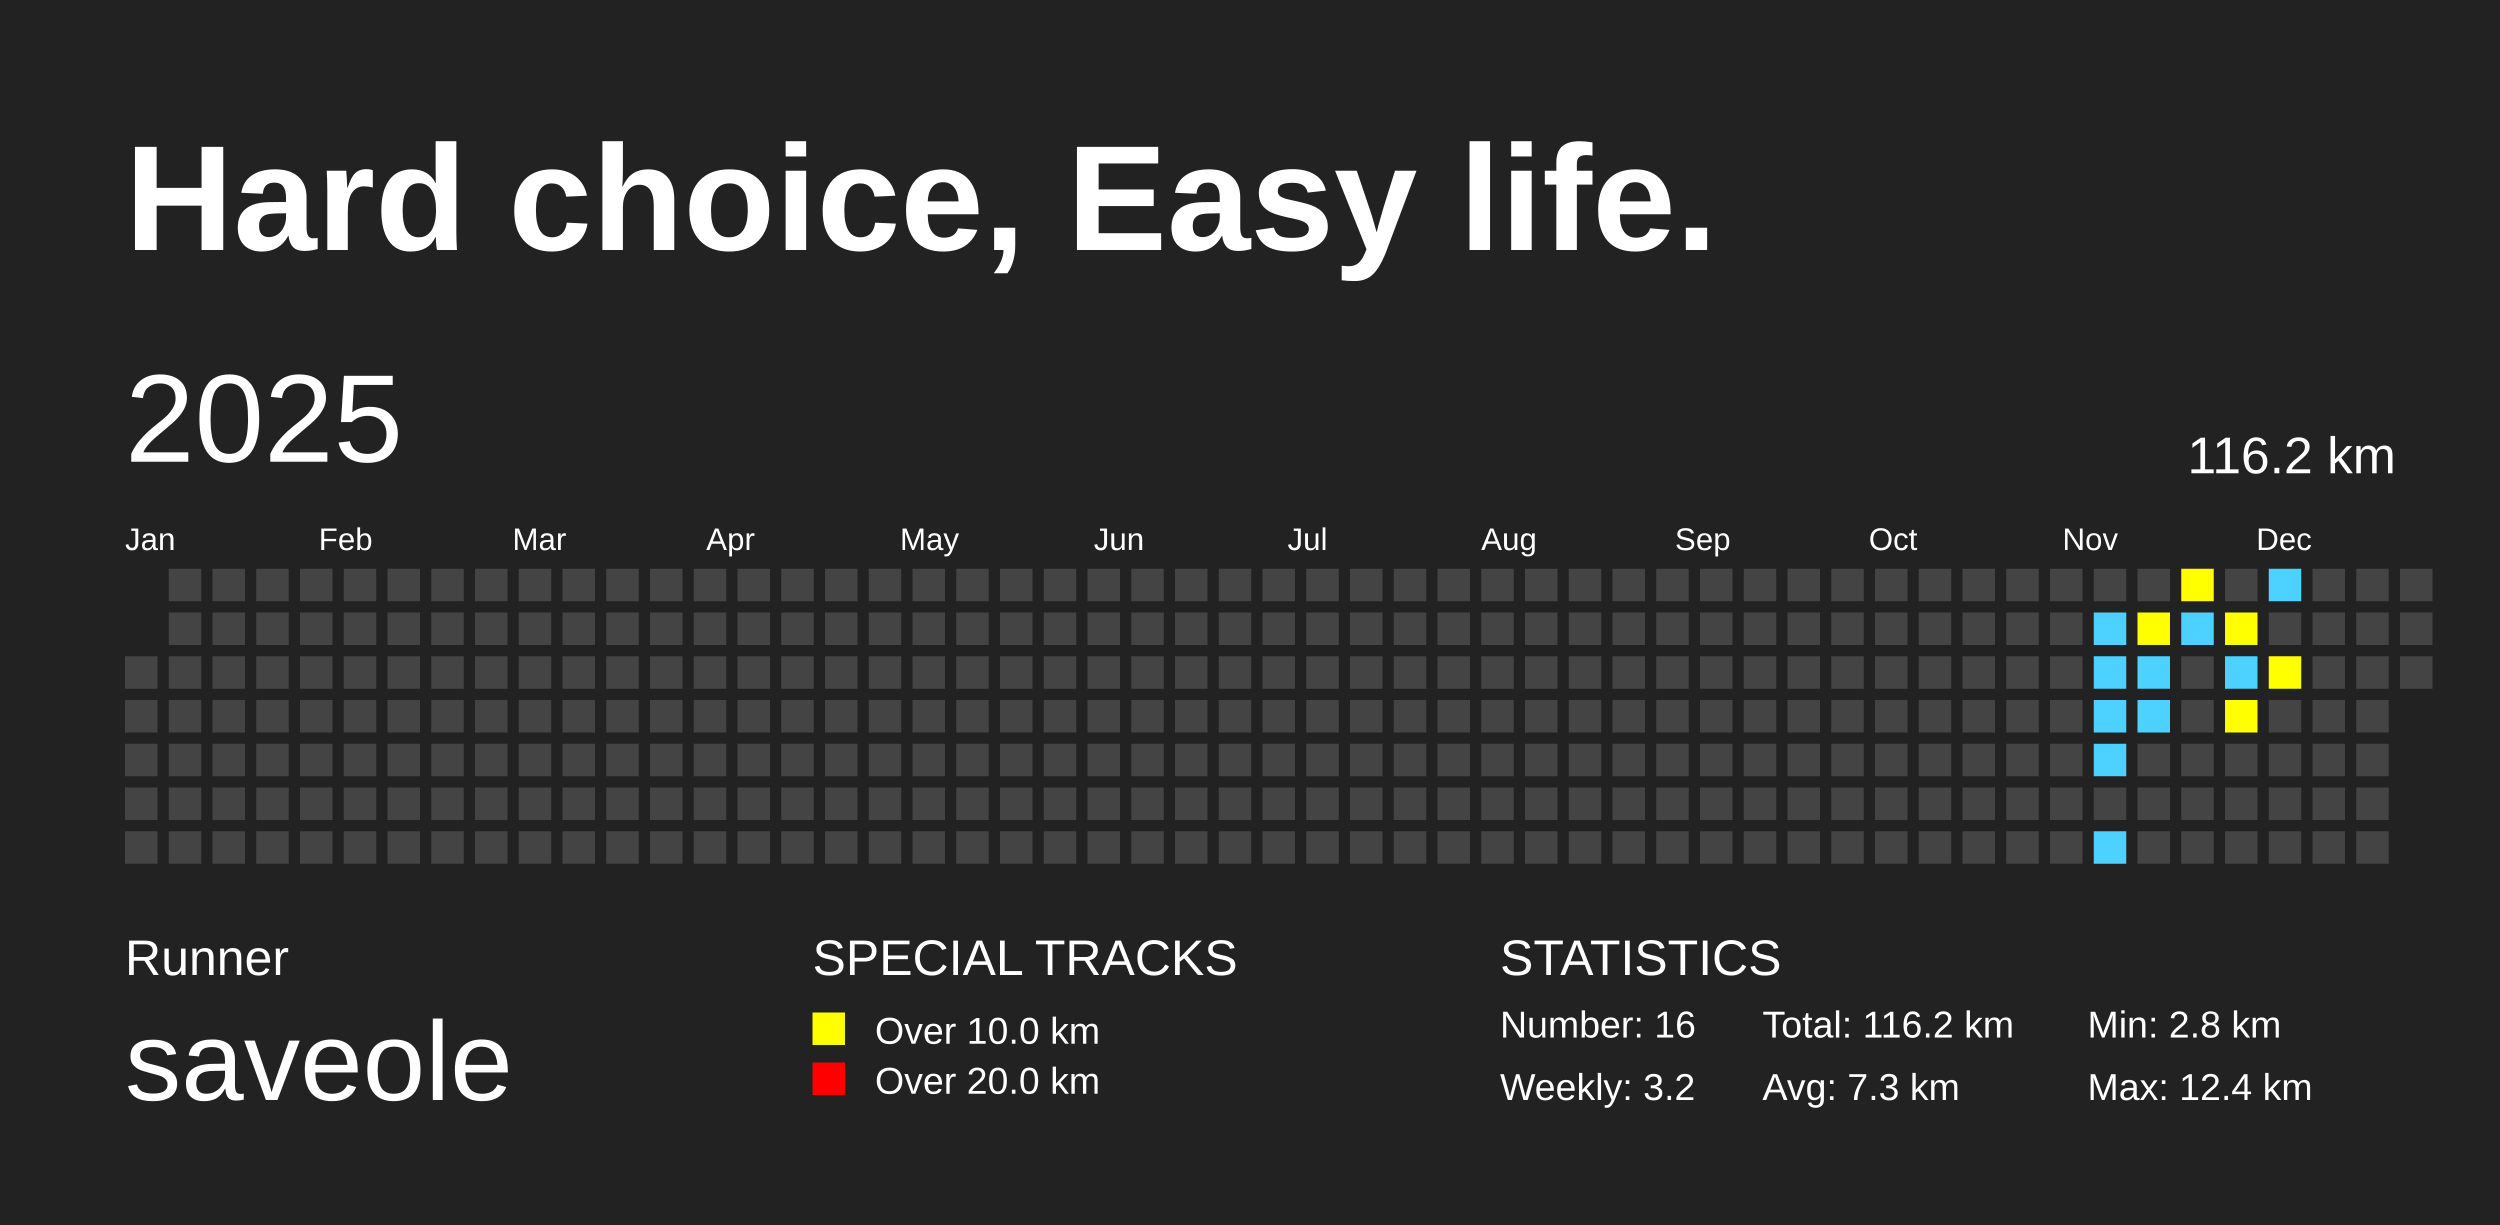
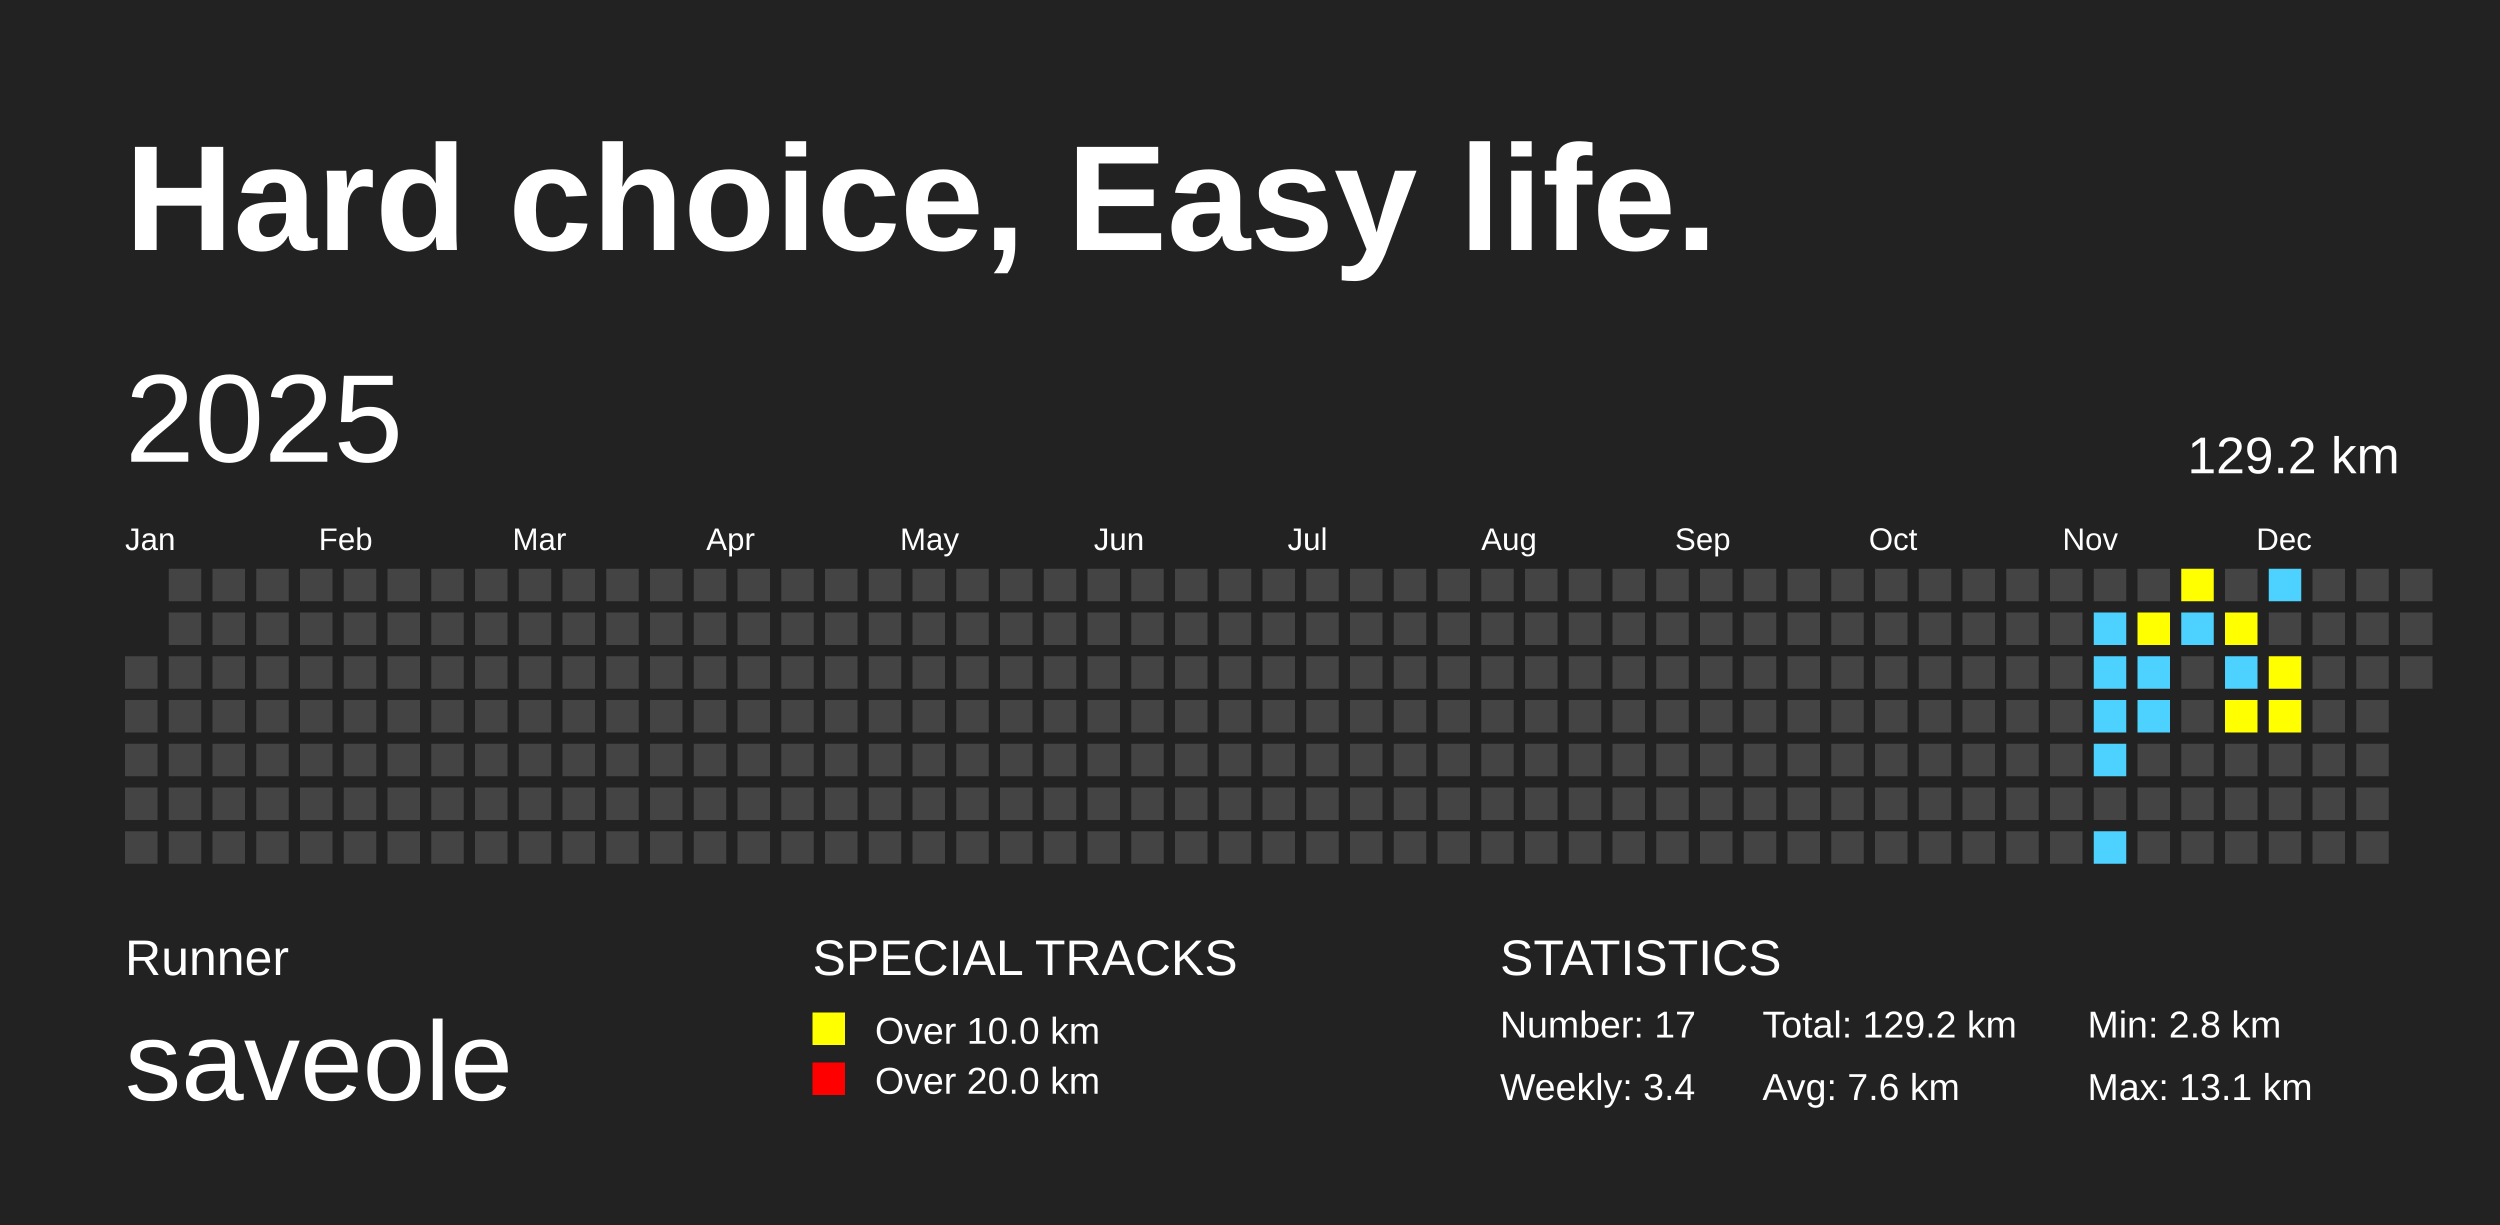
<svg xmlns="http://www.w3.org/2000/svg" baseProfile="full" height="98mm" version="1.1" viewBox="0,0,200,98" width="200mm">
  <defs />
  <rect fill="#222222" height="98" width="200" x="0" y="0" />
  <text fill="#FFFFFF" style="font-size:12px; font-family:Arial; font-weight:bold;" x="10" y="20">Hard choice, Easy life.</text>
  <text fill="#FFFFFF" style="font-size:4px; font-family:Arial" x="10" y="78">Runner</text>
  <text fill="#FFFFFF" style="font-size:9px; font-family:Arial" x="10" y="88">saveole</text>
  <text fill="#FFFFFF" style="font-size:4px; font-family:Arial" x="65" y="78">SPECIAL TRACKS</text>
  <rect fill="yellow" height="2.6" width="2.6" x="65" y="81" />
  <text fill="#FFFFFF" style="font-size:3px; font-family:Arial" x="70" y="83.5">Over 10.0 km</text>
  <rect fill="red" height="2.6" width="2.6" x="65" y="85" />
  <text fill="#FFFFFF" style="font-size:3px; font-family:Arial" x="70" y="87.5">Over 20.0 km</text>
  <text fill="#FFFFFF" style="font-size:4px; font-family:Arial" x="120" y="78">STATISTICS</text>
-   <text fill="#FFFFFF" style="font-size:3px; font-family:Arial" x="120" y="83">Number: 16</text>
-   <text fill="#FFFFFF" style="font-size:3px; font-family:Arial" x="120" y="88">Weekly: 3.2</text>
-   <text fill="#FFFFFF" style="font-size:3px; font-family:Arial" x="141" y="83">Total: 116.2 km</text>
-   <text fill="#FFFFFF" style="font-size:3px; font-family:Arial" x="141" y="88">Avg: 7.3 km</text>
+   <text fill="#FFFFFF" style="font-size:3px; font-family:Arial" x="120" y="83">Number: 17</text>
+   <text fill="#FFFFFF" style="font-size:3px; font-family:Arial" x="120" y="88">Weekly: 3.4</text>
+   <text fill="#FFFFFF" style="font-size:3px; font-family:Arial" x="141" y="83">Total: 129.2 km</text>
+   <text fill="#FFFFFF" style="font-size:3px; font-family:Arial" x="141" y="88">Avg: 7.6 km</text>
  <text fill="#FFFFFF" style="font-size:3px; font-family:Arial" x="167" y="83">Min: 2.8 km</text>
-   <text fill="#FFFFFF" style="font-size:3px; font-family:Arial" x="167" y="88">Max: 12.4 km</text>
+   <text fill="#FFFFFF" style="font-size:3px; font-family:Arial" x="167" y="88">Max: 13.1 km</text>
  <text dominant-baseline="hanging" fill="#FFFFFF" style="font-size:10.0px; font-family:Arial;" x="10" y="30">2025</text>
-   <text dominant-baseline="hanging" fill="#FFFFFF" style="font-size:4.125px; font-family:Arial;" x="175" y="35">116.2 km</text>
+   <text dominant-baseline="hanging" fill="#FFFFFF" style="font-size:4.125px; font-family:Arial;" x="175" y="35">129.2 km</text>
  <text fill="#FFFFFF" style="font-size:2.5px; font-family:Arial" x="10.0" y="44">Jan</text>
  <text fill="#FFFFFF" style="font-size:2.5px; font-family:Arial" x="25.5" y="44">Feb</text>
  <text fill="#FFFFFF" style="font-size:2.5px; font-family:Arial" x="41.0" y="44">Mar</text>
  <text fill="#FFFFFF" style="font-size:2.5px; font-family:Arial" x="56.5" y="44">Apr</text>
  <text fill="#FFFFFF" style="font-size:2.5px; font-family:Arial" x="72.0" y="44">May</text>
  <text fill="#FFFFFF" style="font-size:2.5px; font-family:Arial" x="87.5" y="44">Jun</text>
  <text fill="#FFFFFF" style="font-size:2.5px; font-family:Arial" x="103.0" y="44">Jul</text>
  <text fill="#FFFFFF" style="font-size:2.5px; font-family:Arial" x="118.5" y="44">Aug</text>
  <text fill="#FFFFFF" style="font-size:2.5px; font-family:Arial" x="134.0" y="44">Sep</text>
  <text fill="#FFFFFF" style="font-size:2.5px; font-family:Arial" x="149.5" y="44">Oct</text>
  <text fill="#FFFFFF" style="font-size:2.5px; font-family:Arial" x="165.0" y="44">Nov</text>
  <text fill="#FFFFFF" style="font-size:2.5px; font-family:Arial" x="180.5" y="44">Dec</text>
  <rect fill="#444444" height="2.6" width="2.6" x="10.0" y="52.5" />
  <rect fill="#444444" height="2.6" width="2.6" x="10.0" y="56.0" />
  <rect fill="#444444" height="2.6" width="2.6" x="10.0" y="59.5" />
  <rect fill="#444444" height="2.6" width="2.6" x="10.0" y="63.0" />
  <rect fill="#444444" height="2.6" width="2.6" x="10.0" y="66.5" />
  <rect fill="#444444" height="2.6" width="2.6" x="13.5" y="45.5" />
  <rect fill="#444444" height="2.6" width="2.6" x="13.5" y="49.0" />
  <rect fill="#444444" height="2.6" width="2.6" x="13.5" y="52.5" />
  <rect fill="#444444" height="2.6" width="2.6" x="13.5" y="56.0" />
  <rect fill="#444444" height="2.6" width="2.6" x="13.5" y="59.5" />
  <rect fill="#444444" height="2.6" width="2.6" x="13.5" y="63.0" />
  <rect fill="#444444" height="2.6" width="2.6" x="13.5" y="66.5" />
  <rect fill="#444444" height="2.6" width="2.6" x="17.0" y="45.5" />
  <rect fill="#444444" height="2.6" width="2.6" x="17.0" y="49.0" />
  <rect fill="#444444" height="2.6" width="2.6" x="17.0" y="52.5" />
  <rect fill="#444444" height="2.6" width="2.6" x="17.0" y="56.0" />
  <rect fill="#444444" height="2.6" width="2.6" x="17.0" y="59.5" />
  <rect fill="#444444" height="2.6" width="2.6" x="17.0" y="63.0" />
  <rect fill="#444444" height="2.6" width="2.6" x="17.0" y="66.5" />
  <rect fill="#444444" height="2.6" width="2.6" x="20.5" y="45.5" />
  <rect fill="#444444" height="2.6" width="2.6" x="20.5" y="49.0" />
  <rect fill="#444444" height="2.6" width="2.6" x="20.5" y="52.5" />
  <rect fill="#444444" height="2.6" width="2.6" x="20.5" y="56.0" />
  <rect fill="#444444" height="2.6" width="2.6" x="20.5" y="59.5" />
  <rect fill="#444444" height="2.6" width="2.6" x="20.5" y="63.0" />
  <rect fill="#444444" height="2.6" width="2.6" x="20.5" y="66.5" />
  <rect fill="#444444" height="2.6" width="2.6" x="24.0" y="45.5" />
  <rect fill="#444444" height="2.6" width="2.6" x="24.0" y="49.0" />
  <rect fill="#444444" height="2.6" width="2.6" x="24.0" y="52.5" />
  <rect fill="#444444" height="2.6" width="2.6" x="24.0" y="56.0" />
  <rect fill="#444444" height="2.6" width="2.6" x="24.0" y="59.5" />
  <rect fill="#444444" height="2.6" width="2.6" x="24.0" y="63.0" />
  <rect fill="#444444" height="2.6" width="2.6" x="24.0" y="66.5" />
  <rect fill="#444444" height="2.6" width="2.6" x="27.5" y="45.5" />
  <rect fill="#444444" height="2.6" width="2.6" x="27.5" y="49.0" />
  <rect fill="#444444" height="2.6" width="2.6" x="27.5" y="52.5" />
  <rect fill="#444444" height="2.6" width="2.6" x="27.5" y="56.0" />
  <rect fill="#444444" height="2.6" width="2.6" x="27.5" y="59.5" />
  <rect fill="#444444" height="2.6" width="2.6" x="27.5" y="63.0" />
  <rect fill="#444444" height="2.6" width="2.6" x="27.5" y="66.5" />
  <rect fill="#444444" height="2.6" width="2.6" x="31.0" y="45.5" />
  <rect fill="#444444" height="2.6" width="2.6" x="31.0" y="49.0" />
  <rect fill="#444444" height="2.6" width="2.6" x="31.0" y="52.5" />
  <rect fill="#444444" height="2.6" width="2.6" x="31.0" y="56.0" />
  <rect fill="#444444" height="2.6" width="2.6" x="31.0" y="59.5" />
  <rect fill="#444444" height="2.6" width="2.6" x="31.0" y="63.0" />
  <rect fill="#444444" height="2.6" width="2.6" x="31.0" y="66.5" />
  <rect fill="#444444" height="2.6" width="2.6" x="34.5" y="45.5" />
  <rect fill="#444444" height="2.6" width="2.6" x="34.5" y="49.0" />
  <rect fill="#444444" height="2.6" width="2.6" x="34.5" y="52.5" />
  <rect fill="#444444" height="2.6" width="2.6" x="34.5" y="56.0" />
  <rect fill="#444444" height="2.6" width="2.6" x="34.5" y="59.5" />
  <rect fill="#444444" height="2.6" width="2.6" x="34.5" y="63.0" />
  <rect fill="#444444" height="2.6" width="2.6" x="34.5" y="66.5" />
  <rect fill="#444444" height="2.6" width="2.6" x="38.0" y="45.5" />
  <rect fill="#444444" height="2.6" width="2.6" x="38.0" y="49.0" />
  <rect fill="#444444" height="2.6" width="2.6" x="38.0" y="52.5" />
  <rect fill="#444444" height="2.6" width="2.6" x="38.0" y="56.0" />
  <rect fill="#444444" height="2.6" width="2.6" x="38.0" y="59.5" />
  <rect fill="#444444" height="2.6" width="2.6" x="38.0" y="63.0" />
  <rect fill="#444444" height="2.6" width="2.6" x="38.0" y="66.5" />
  <rect fill="#444444" height="2.6" width="2.6" x="41.5" y="45.5" />
  <rect fill="#444444" height="2.6" width="2.6" x="41.5" y="49.0" />
  <rect fill="#444444" height="2.6" width="2.6" x="41.5" y="52.5" />
  <rect fill="#444444" height="2.6" width="2.6" x="41.5" y="56.0" />
  <rect fill="#444444" height="2.6" width="2.6" x="41.5" y="59.5" />
  <rect fill="#444444" height="2.6" width="2.6" x="41.5" y="63.0" />
  <rect fill="#444444" height="2.6" width="2.6" x="41.5" y="66.5" />
  <rect fill="#444444" height="2.6" width="2.6" x="45.0" y="45.5" />
  <rect fill="#444444" height="2.6" width="2.6" x="45.0" y="49.0" />
  <rect fill="#444444" height="2.6" width="2.6" x="45.0" y="52.5" />
  <rect fill="#444444" height="2.6" width="2.6" x="45.0" y="56.0" />
  <rect fill="#444444" height="2.6" width="2.6" x="45.0" y="59.5" />
  <rect fill="#444444" height="2.6" width="2.6" x="45.0" y="63.0" />
  <rect fill="#444444" height="2.6" width="2.6" x="45.0" y="66.5" />
  <rect fill="#444444" height="2.6" width="2.6" x="48.5" y="45.5" />
  <rect fill="#444444" height="2.6" width="2.6" x="48.5" y="49.0" />
  <rect fill="#444444" height="2.6" width="2.6" x="48.5" y="52.5" />
  <rect fill="#444444" height="2.6" width="2.6" x="48.5" y="56.0" />
  <rect fill="#444444" height="2.6" width="2.6" x="48.5" y="59.5" />
  <rect fill="#444444" height="2.6" width="2.6" x="48.5" y="63.0" />
  <rect fill="#444444" height="2.6" width="2.6" x="48.5" y="66.5" />
  <rect fill="#444444" height="2.6" width="2.6" x="52.0" y="45.5" />
  <rect fill="#444444" height="2.6" width="2.6" x="52.0" y="49.0" />
  <rect fill="#444444" height="2.6" width="2.6" x="52.0" y="52.5" />
  <rect fill="#444444" height="2.6" width="2.6" x="52.0" y="56.0" />
  <rect fill="#444444" height="2.6" width="2.6" x="52.0" y="59.5" />
  <rect fill="#444444" height="2.6" width="2.6" x="52.0" y="63.0" />
  <rect fill="#444444" height="2.6" width="2.6" x="52.0" y="66.5" />
  <rect fill="#444444" height="2.6" width="2.6" x="55.5" y="45.5" />
  <rect fill="#444444" height="2.6" width="2.6" x="55.5" y="49.0" />
  <rect fill="#444444" height="2.6" width="2.6" x="55.5" y="52.5" />
  <rect fill="#444444" height="2.6" width="2.6" x="55.5" y="56.0" />
  <rect fill="#444444" height="2.6" width="2.6" x="55.5" y="59.5" />
  <rect fill="#444444" height="2.6" width="2.6" x="55.5" y="63.0" />
  <rect fill="#444444" height="2.6" width="2.6" x="55.5" y="66.5" />
  <rect fill="#444444" height="2.6" width="2.6" x="59.0" y="45.5" />
  <rect fill="#444444" height="2.6" width="2.6" x="59.0" y="49.0" />
  <rect fill="#444444" height="2.6" width="2.6" x="59.0" y="52.5" />
  <rect fill="#444444" height="2.6" width="2.6" x="59.0" y="56.0" />
  <rect fill="#444444" height="2.6" width="2.6" x="59.0" y="59.5" />
  <rect fill="#444444" height="2.6" width="2.6" x="59.0" y="63.0" />
  <rect fill="#444444" height="2.6" width="2.6" x="59.0" y="66.5" />
  <rect fill="#444444" height="2.6" width="2.6" x="62.5" y="45.5" />
  <rect fill="#444444" height="2.6" width="2.6" x="62.5" y="49.0" />
  <rect fill="#444444" height="2.6" width="2.6" x="62.5" y="52.5" />
  <rect fill="#444444" height="2.6" width="2.6" x="62.5" y="56.0" />
  <rect fill="#444444" height="2.6" width="2.6" x="62.5" y="59.5" />
  <rect fill="#444444" height="2.6" width="2.6" x="62.5" y="63.0" />
  <rect fill="#444444" height="2.6" width="2.6" x="62.5" y="66.5" />
  <rect fill="#444444" height="2.6" width="2.6" x="66.0" y="45.5" />
  <rect fill="#444444" height="2.6" width="2.6" x="66.0" y="49.0" />
  <rect fill="#444444" height="2.6" width="2.6" x="66.0" y="52.5" />
  <rect fill="#444444" height="2.6" width="2.6" x="66.0" y="56.0" />
  <rect fill="#444444" height="2.6" width="2.6" x="66.0" y="59.5" />
  <rect fill="#444444" height="2.6" width="2.6" x="66.0" y="63.0" />
  <rect fill="#444444" height="2.6" width="2.6" x="66.0" y="66.5" />
  <rect fill="#444444" height="2.6" width="2.6" x="69.5" y="45.5" />
  <rect fill="#444444" height="2.6" width="2.6" x="69.5" y="49.0" />
  <rect fill="#444444" height="2.6" width="2.6" x="69.5" y="52.5" />
  <rect fill="#444444" height="2.6" width="2.6" x="69.5" y="56.0" />
  <rect fill="#444444" height="2.6" width="2.6" x="69.5" y="59.5" />
  <rect fill="#444444" height="2.6" width="2.6" x="69.5" y="63.0" />
  <rect fill="#444444" height="2.6" width="2.6" x="69.5" y="66.5" />
  <rect fill="#444444" height="2.6" width="2.6" x="73.0" y="45.5" />
  <rect fill="#444444" height="2.6" width="2.6" x="73.0" y="49.0" />
  <rect fill="#444444" height="2.6" width="2.6" x="73.0" y="52.5" />
  <rect fill="#444444" height="2.6" width="2.6" x="73.0" y="56.0" />
  <rect fill="#444444" height="2.6" width="2.6" x="73.0" y="59.5" />
  <rect fill="#444444" height="2.6" width="2.6" x="73.0" y="63.0" />
  <rect fill="#444444" height="2.6" width="2.6" x="73.0" y="66.5" />
  <rect fill="#444444" height="2.6" width="2.6" x="76.5" y="45.5" />
  <rect fill="#444444" height="2.6" width="2.6" x="76.5" y="49.0" />
  <rect fill="#444444" height="2.6" width="2.6" x="76.5" y="52.5" />
  <rect fill="#444444" height="2.6" width="2.6" x="76.5" y="56.0" />
  <rect fill="#444444" height="2.6" width="2.6" x="76.5" y="59.5" />
  <rect fill="#444444" height="2.6" width="2.6" x="76.5" y="63.0" />
  <rect fill="#444444" height="2.6" width="2.6" x="76.5" y="66.5" />
  <rect fill="#444444" height="2.6" width="2.6" x="80.0" y="45.5" />
  <rect fill="#444444" height="2.6" width="2.6" x="80.0" y="49.0" />
  <rect fill="#444444" height="2.6" width="2.6" x="80.0" y="52.5" />
  <rect fill="#444444" height="2.6" width="2.6" x="80.0" y="56.0" />
  <rect fill="#444444" height="2.6" width="2.6" x="80.0" y="59.5" />
  <rect fill="#444444" height="2.6" width="2.6" x="80.0" y="63.0" />
  <rect fill="#444444" height="2.6" width="2.6" x="80.0" y="66.5" />
  <rect fill="#444444" height="2.6" width="2.6" x="83.5" y="45.5" />
  <rect fill="#444444" height="2.6" width="2.6" x="83.5" y="49.0" />
  <rect fill="#444444" height="2.6" width="2.6" x="83.5" y="52.5" />
  <rect fill="#444444" height="2.6" width="2.6" x="83.5" y="56.0" />
  <rect fill="#444444" height="2.6" width="2.6" x="83.5" y="59.5" />
  <rect fill="#444444" height="2.6" width="2.6" x="83.5" y="63.0" />
  <rect fill="#444444" height="2.6" width="2.6" x="83.5" y="66.5" />
  <rect fill="#444444" height="2.6" width="2.6" x="87.0" y="45.5" />
  <rect fill="#444444" height="2.6" width="2.6" x="87.0" y="49.0" />
  <rect fill="#444444" height="2.6" width="2.6" x="87.0" y="52.5" />
  <rect fill="#444444" height="2.6" width="2.6" x="87.0" y="56.0" />
  <rect fill="#444444" height="2.6" width="2.6" x="87.0" y="59.5" />
  <rect fill="#444444" height="2.6" width="2.6" x="87.0" y="63.0" />
  <rect fill="#444444" height="2.6" width="2.6" x="87.0" y="66.5" />
  <rect fill="#444444" height="2.6" width="2.6" x="90.5" y="45.5" />
  <rect fill="#444444" height="2.6" width="2.6" x="90.5" y="49.0" />
  <rect fill="#444444" height="2.6" width="2.6" x="90.5" y="52.5" />
  <rect fill="#444444" height="2.6" width="2.6" x="90.5" y="56.0" />
  <rect fill="#444444" height="2.6" width="2.6" x="90.5" y="59.5" />
  <rect fill="#444444" height="2.6" width="2.6" x="90.5" y="63.0" />
  <rect fill="#444444" height="2.6" width="2.6" x="90.5" y="66.5" />
  <rect fill="#444444" height="2.6" width="2.6" x="94.0" y="45.5" />
  <rect fill="#444444" height="2.6" width="2.6" x="94.0" y="49.0" />
  <rect fill="#444444" height="2.6" width="2.6" x="94.0" y="52.5" />
  <rect fill="#444444" height="2.6" width="2.6" x="94.0" y="56.0" />
  <rect fill="#444444" height="2.6" width="2.6" x="94.0" y="59.5" />
  <rect fill="#444444" height="2.6" width="2.6" x="94.0" y="63.0" />
  <rect fill="#444444" height="2.6" width="2.6" x="94.0" y="66.5" />
  <rect fill="#444444" height="2.6" width="2.6" x="97.5" y="45.5" />
  <rect fill="#444444" height="2.6" width="2.6" x="97.5" y="49.0" />
  <rect fill="#444444" height="2.6" width="2.6" x="97.5" y="52.5" />
  <rect fill="#444444" height="2.6" width="2.6" x="97.5" y="56.0" />
  <rect fill="#444444" height="2.6" width="2.6" x="97.5" y="59.5" />
  <rect fill="#444444" height="2.6" width="2.6" x="97.5" y="63.0" />
  <rect fill="#444444" height="2.6" width="2.6" x="97.5" y="66.5" />
  <rect fill="#444444" height="2.6" width="2.6" x="101.0" y="45.5" />
  <rect fill="#444444" height="2.6" width="2.6" x="101.0" y="49.0" />
  <rect fill="#444444" height="2.6" width="2.6" x="101.0" y="52.5" />
  <rect fill="#444444" height="2.6" width="2.6" x="101.0" y="56.0" />
  <rect fill="#444444" height="2.6" width="2.6" x="101.0" y="59.5" />
  <rect fill="#444444" height="2.6" width="2.6" x="101.0" y="63.0" />
  <rect fill="#444444" height="2.6" width="2.6" x="101.0" y="66.5" />
  <rect fill="#444444" height="2.6" width="2.6" x="104.5" y="45.5" />
  <rect fill="#444444" height="2.6" width="2.6" x="104.5" y="49.0" />
  <rect fill="#444444" height="2.6" width="2.6" x="104.5" y="52.5" />
  <rect fill="#444444" height="2.6" width="2.6" x="104.5" y="56.0" />
  <rect fill="#444444" height="2.6" width="2.6" x="104.5" y="59.5" />
  <rect fill="#444444" height="2.6" width="2.6" x="104.5" y="63.0" />
  <rect fill="#444444" height="2.6" width="2.6" x="104.5" y="66.5" />
  <rect fill="#444444" height="2.6" width="2.6" x="108.0" y="45.5" />
  <rect fill="#444444" height="2.6" width="2.6" x="108.0" y="49.0" />
  <rect fill="#444444" height="2.6" width="2.6" x="108.0" y="52.5" />
  <rect fill="#444444" height="2.6" width="2.6" x="108.0" y="56.0" />
  <rect fill="#444444" height="2.6" width="2.6" x="108.0" y="59.5" />
  <rect fill="#444444" height="2.6" width="2.6" x="108.0" y="63.0" />
  <rect fill="#444444" height="2.6" width="2.6" x="108.0" y="66.5" />
  <rect fill="#444444" height="2.6" width="2.6" x="111.5" y="45.5" />
  <rect fill="#444444" height="2.6" width="2.6" x="111.5" y="49.0" />
  <rect fill="#444444" height="2.6" width="2.6" x="111.5" y="52.5" />
  <rect fill="#444444" height="2.6" width="2.6" x="111.5" y="56.0" />
  <rect fill="#444444" height="2.6" width="2.6" x="111.5" y="59.5" />
  <rect fill="#444444" height="2.6" width="2.6" x="111.5" y="63.0" />
  <rect fill="#444444" height="2.6" width="2.6" x="111.5" y="66.5" />
  <rect fill="#444444" height="2.6" width="2.6" x="115.0" y="45.5" />
  <rect fill="#444444" height="2.6" width="2.6" x="115.0" y="49.0" />
  <rect fill="#444444" height="2.6" width="2.6" x="115.0" y="52.5" />
  <rect fill="#444444" height="2.6" width="2.6" x="115.0" y="56.0" />
  <rect fill="#444444" height="2.6" width="2.6" x="115.0" y="59.5" />
  <rect fill="#444444" height="2.6" width="2.6" x="115.0" y="63.0" />
  <rect fill="#444444" height="2.6" width="2.6" x="115.0" y="66.5" />
  <rect fill="#444444" height="2.6" width="2.6" x="118.5" y="45.5" />
  <rect fill="#444444" height="2.6" width="2.6" x="118.5" y="49.0" />
  <rect fill="#444444" height="2.6" width="2.6" x="118.5" y="52.5" />
  <rect fill="#444444" height="2.6" width="2.6" x="118.5" y="56.0" />
  <rect fill="#444444" height="2.6" width="2.6" x="118.5" y="59.5" />
  <rect fill="#444444" height="2.6" width="2.6" x="118.5" y="63.0" />
  <rect fill="#444444" height="2.6" width="2.6" x="118.5" y="66.5" />
  <rect fill="#444444" height="2.6" width="2.6" x="122.0" y="45.5" />
  <rect fill="#444444" height="2.6" width="2.6" x="122.0" y="49.0" />
  <rect fill="#444444" height="2.6" width="2.6" x="122.0" y="52.5" />
  <rect fill="#444444" height="2.6" width="2.6" x="122.0" y="56.0" />
  <rect fill="#444444" height="2.6" width="2.6" x="122.0" y="59.5" />
  <rect fill="#444444" height="2.6" width="2.6" x="122.0" y="63.0" />
  <rect fill="#444444" height="2.6" width="2.6" x="122.0" y="66.5" />
  <rect fill="#444444" height="2.6" width="2.6" x="125.5" y="45.5" />
  <rect fill="#444444" height="2.6" width="2.6" x="125.5" y="49.0" />
  <rect fill="#444444" height="2.6" width="2.6" x="125.5" y="52.5" />
  <rect fill="#444444" height="2.6" width="2.6" x="125.5" y="56.0" />
  <rect fill="#444444" height="2.6" width="2.6" x="125.5" y="59.5" />
  <rect fill="#444444" height="2.6" width="2.6" x="125.5" y="63.0" />
  <rect fill="#444444" height="2.6" width="2.6" x="125.5" y="66.5" />
  <rect fill="#444444" height="2.6" width="2.6" x="129.0" y="45.5" />
  <rect fill="#444444" height="2.6" width="2.6" x="129.0" y="49.0" />
  <rect fill="#444444" height="2.6" width="2.6" x="129.0" y="52.5" />
  <rect fill="#444444" height="2.6" width="2.6" x="129.0" y="56.0" />
  <rect fill="#444444" height="2.6" width="2.6" x="129.0" y="59.5" />
  <rect fill="#444444" height="2.6" width="2.6" x="129.0" y="63.0" />
  <rect fill="#444444" height="2.6" width="2.6" x="129.0" y="66.5" />
  <rect fill="#444444" height="2.6" width="2.6" x="132.5" y="45.5" />
  <rect fill="#444444" height="2.6" width="2.6" x="132.5" y="49.0" />
  <rect fill="#444444" height="2.6" width="2.6" x="132.5" y="52.5" />
  <rect fill="#444444" height="2.6" width="2.6" x="132.5" y="56.0" />
  <rect fill="#444444" height="2.6" width="2.6" x="132.5" y="59.5" />
  <rect fill="#444444" height="2.6" width="2.6" x="132.5" y="63.0" />
  <rect fill="#444444" height="2.6" width="2.6" x="132.5" y="66.5" />
  <rect fill="#444444" height="2.6" width="2.6" x="136.0" y="45.5" />
  <rect fill="#444444" height="2.6" width="2.6" x="136.0" y="49.0" />
  <rect fill="#444444" height="2.6" width="2.6" x="136.0" y="52.5" />
  <rect fill="#444444" height="2.6" width="2.6" x="136.0" y="56.0" />
  <rect fill="#444444" height="2.6" width="2.6" x="136.0" y="59.5" />
  <rect fill="#444444" height="2.6" width="2.6" x="136.0" y="63.0" />
  <rect fill="#444444" height="2.6" width="2.6" x="136.0" y="66.5" />
  <rect fill="#444444" height="2.6" width="2.6" x="139.5" y="45.5" />
  <rect fill="#444444" height="2.6" width="2.6" x="139.5" y="49.0" />
  <rect fill="#444444" height="2.6" width="2.6" x="139.5" y="52.5" />
  <rect fill="#444444" height="2.6" width="2.6" x="139.5" y="56.0" />
  <rect fill="#444444" height="2.6" width="2.6" x="139.5" y="59.5" />
  <rect fill="#444444" height="2.6" width="2.6" x="139.5" y="63.0" />
  <rect fill="#444444" height="2.6" width="2.6" x="139.5" y="66.5" />
  <rect fill="#444444" height="2.6" width="2.6" x="143.0" y="45.5" />
  <rect fill="#444444" height="2.6" width="2.6" x="143.0" y="49.0" />
  <rect fill="#444444" height="2.6" width="2.6" x="143.0" y="52.5" />
  <rect fill="#444444" height="2.6" width="2.6" x="143.0" y="56.0" />
  <rect fill="#444444" height="2.6" width="2.6" x="143.0" y="59.5" />
  <rect fill="#444444" height="2.6" width="2.6" x="143.0" y="63.0" />
  <rect fill="#444444" height="2.6" width="2.6" x="143.0" y="66.5" />
  <rect fill="#444444" height="2.6" width="2.6" x="146.5" y="45.5" />
  <rect fill="#444444" height="2.6" width="2.6" x="146.5" y="49.0" />
  <rect fill="#444444" height="2.6" width="2.6" x="146.5" y="52.5" />
  <rect fill="#444444" height="2.6" width="2.6" x="146.5" y="56.0" />
  <rect fill="#444444" height="2.6" width="2.6" x="146.5" y="59.5" />
  <rect fill="#444444" height="2.6" width="2.6" x="146.5" y="63.0" />
  <rect fill="#444444" height="2.6" width="2.6" x="146.5" y="66.5" />
  <rect fill="#444444" height="2.6" width="2.6" x="150.0" y="45.5" />
  <rect fill="#444444" height="2.6" width="2.6" x="150.0" y="49.0" />
  <rect fill="#444444" height="2.6" width="2.6" x="150.0" y="52.5" />
  <rect fill="#444444" height="2.6" width="2.6" x="150.0" y="56.0" />
  <rect fill="#444444" height="2.6" width="2.6" x="150.0" y="59.5" />
  <rect fill="#444444" height="2.6" width="2.6" x="150.0" y="63.0" />
  <rect fill="#444444" height="2.6" width="2.6" x="150.0" y="66.5" />
  <rect fill="#444444" height="2.6" width="2.6" x="153.5" y="45.5" />
  <rect fill="#444444" height="2.6" width="2.6" x="153.5" y="49.0" />
  <rect fill="#444444" height="2.6" width="2.6" x="153.5" y="52.5" />
  <rect fill="#444444" height="2.6" width="2.6" x="153.5" y="56.0" />
  <rect fill="#444444" height="2.6" width="2.6" x="153.5" y="59.5" />
  <rect fill="#444444" height="2.6" width="2.6" x="153.5" y="63.0" />
  <rect fill="#444444" height="2.6" width="2.6" x="153.5" y="66.5" />
  <rect fill="#444444" height="2.6" width="2.6" x="157.0" y="45.5" />
  <rect fill="#444444" height="2.6" width="2.6" x="157.0" y="49.0" />
  <rect fill="#444444" height="2.6" width="2.6" x="157.0" y="52.5" />
  <rect fill="#444444" height="2.6" width="2.6" x="157.0" y="56.0" />
  <rect fill="#444444" height="2.6" width="2.6" x="157.0" y="59.5" />
  <rect fill="#444444" height="2.6" width="2.6" x="157.0" y="63.0" />
  <rect fill="#444444" height="2.6" width="2.6" x="157.0" y="66.5" />
  <rect fill="#444444" height="2.6" width="2.6" x="160.5" y="45.5" />
  <rect fill="#444444" height="2.6" width="2.6" x="160.5" y="49.0" />
  <rect fill="#444444" height="2.6" width="2.6" x="160.5" y="52.5" />
  <rect fill="#444444" height="2.6" width="2.6" x="160.5" y="56.0" />
  <rect fill="#444444" height="2.6" width="2.6" x="160.5" y="59.5" />
  <rect fill="#444444" height="2.6" width="2.6" x="160.5" y="63.0" />
  <rect fill="#444444" height="2.6" width="2.6" x="160.5" y="66.5" />
  <rect fill="#444444" height="2.6" width="2.6" x="164.0" y="45.5" />
  <rect fill="#444444" height="2.6" width="2.6" x="164.0" y="49.0" />
  <rect fill="#444444" height="2.6" width="2.6" x="164.0" y="52.5" />
  <rect fill="#444444" height="2.6" width="2.6" x="164.0" y="56.0" />
  <rect fill="#444444" height="2.6" width="2.6" x="164.0" y="59.5" />
  <rect fill="#444444" height="2.6" width="2.6" x="164.0" y="63.0" />
  <rect fill="#444444" height="2.6" width="2.6" x="164.0" y="66.5" />
  <rect fill="#444444" height="2.6" width="2.6" x="167.5" y="45.5" />
  <rect fill="#4DD2FF" height="2.6" width="2.6" x="167.5" y="49.0" />
  <rect fill="#4DD2FF" height="2.6" width="2.6" x="167.5" y="52.5" />
  <rect fill="#4DD2FF" height="2.6" width="2.6" x="167.5" y="56.0" />
  <rect fill="#4DD2FF" height="2.6" width="2.6" x="167.5" y="59.5" />
  <rect fill="#444444" height="2.6" width="2.6" x="167.5" y="63.0" />
  <rect fill="#4DD2FF" height="2.6" width="2.6" x="167.5" y="66.5" />
  <rect fill="#444444" height="2.6" width="2.6" x="171.0" y="45.5" />
  <rect fill="yellow" height="2.6" width="2.6" x="171.0" y="49.0" />
  <rect fill="#4DD2FF" height="2.6" width="2.6" x="171.0" y="52.5" />
  <rect fill="#4DD2FF" height="2.6" width="2.6" x="171.0" y="56.0" />
  <rect fill="#444444" height="2.6" width="2.6" x="171.0" y="59.5" />
  <rect fill="#444444" height="2.6" width="2.6" x="171.0" y="63.0" />
  <rect fill="#444444" height="2.6" width="2.6" x="171.0" y="66.5" />
  <rect fill="yellow" height="2.6" width="2.6" x="174.5" y="45.5" />
  <rect fill="#4DD2FF" height="2.6" width="2.6" x="174.5" y="49.0" />
  <rect fill="#444444" height="2.6" width="2.6" x="174.5" y="52.5" />
  <rect fill="#444444" height="2.6" width="2.6" x="174.5" y="56.0" />
  <rect fill="#444444" height="2.6" width="2.6" x="174.5" y="59.5" />
  <rect fill="#444444" height="2.6" width="2.6" x="174.5" y="63.0" />
  <rect fill="#444444" height="2.6" width="2.6" x="174.5" y="66.5" />
  <rect fill="#444444" height="2.6" width="2.6" x="178.0" y="45.5" />
  <rect fill="yellow" height="2.6" width="2.6" x="178.0" y="49.0" />
  <rect fill="#4DD2FF" height="2.6" width="2.6" x="178.0" y="52.5" />
  <rect fill="yellow" height="2.6" width="2.6" x="178.0" y="56.0" />
  <rect fill="#444444" height="2.6" width="2.6" x="178.0" y="59.5" />
  <rect fill="#444444" height="2.6" width="2.6" x="178.0" y="63.0" />
  <rect fill="#444444" height="2.6" width="2.6" x="178.0" y="66.5" />
  <rect fill="#4DD2FF" height="2.6" width="2.6" x="181.5" y="45.5" />
  <rect fill="#444444" height="2.6" width="2.6" x="181.5" y="49.0" />
  <rect fill="yellow" height="2.6" width="2.6" x="181.5" y="52.5" />
-   <rect fill="#444444" height="2.6" width="2.6" x="181.5" y="56.0" />
+   <rect fill="yellow" height="2.6" width="2.6" x="181.5" y="56.0" />
  <rect fill="#444444" height="2.6" width="2.6" x="181.5" y="59.5" />
  <rect fill="#444444" height="2.6" width="2.6" x="181.5" y="63.0" />
  <rect fill="#444444" height="2.6" width="2.6" x="181.5" y="66.5" />
  <rect fill="#444444" height="2.6" width="2.6" x="185.0" y="45.5" />
  <rect fill="#444444" height="2.6" width="2.6" x="185.0" y="49.0" />
  <rect fill="#444444" height="2.6" width="2.6" x="185.0" y="52.5" />
  <rect fill="#444444" height="2.6" width="2.6" x="185.0" y="56.0" />
  <rect fill="#444444" height="2.6" width="2.6" x="185.0" y="59.5" />
  <rect fill="#444444" height="2.6" width="2.6" x="185.0" y="63.0" />
  <rect fill="#444444" height="2.6" width="2.6" x="185.0" y="66.5" />
  <rect fill="#444444" height="2.6" width="2.6" x="188.5" y="45.5" />
  <rect fill="#444444" height="2.6" width="2.6" x="188.5" y="49.0" />
  <rect fill="#444444" height="2.6" width="2.6" x="188.5" y="52.5" />
  <rect fill="#444444" height="2.6" width="2.6" x="188.5" y="56.0" />
  <rect fill="#444444" height="2.6" width="2.6" x="188.5" y="59.5" />
  <rect fill="#444444" height="2.6" width="2.6" x="188.5" y="63.0" />
  <rect fill="#444444" height="2.6" width="2.6" x="188.5" y="66.5" />
  <rect fill="#444444" height="2.6" width="2.6" x="192.0" y="45.5" />
  <rect fill="#444444" height="2.6" width="2.6" x="192.0" y="49.0" />
  <rect fill="#444444" height="2.6" width="2.6" x="192.0" y="52.5" />
</svg>
